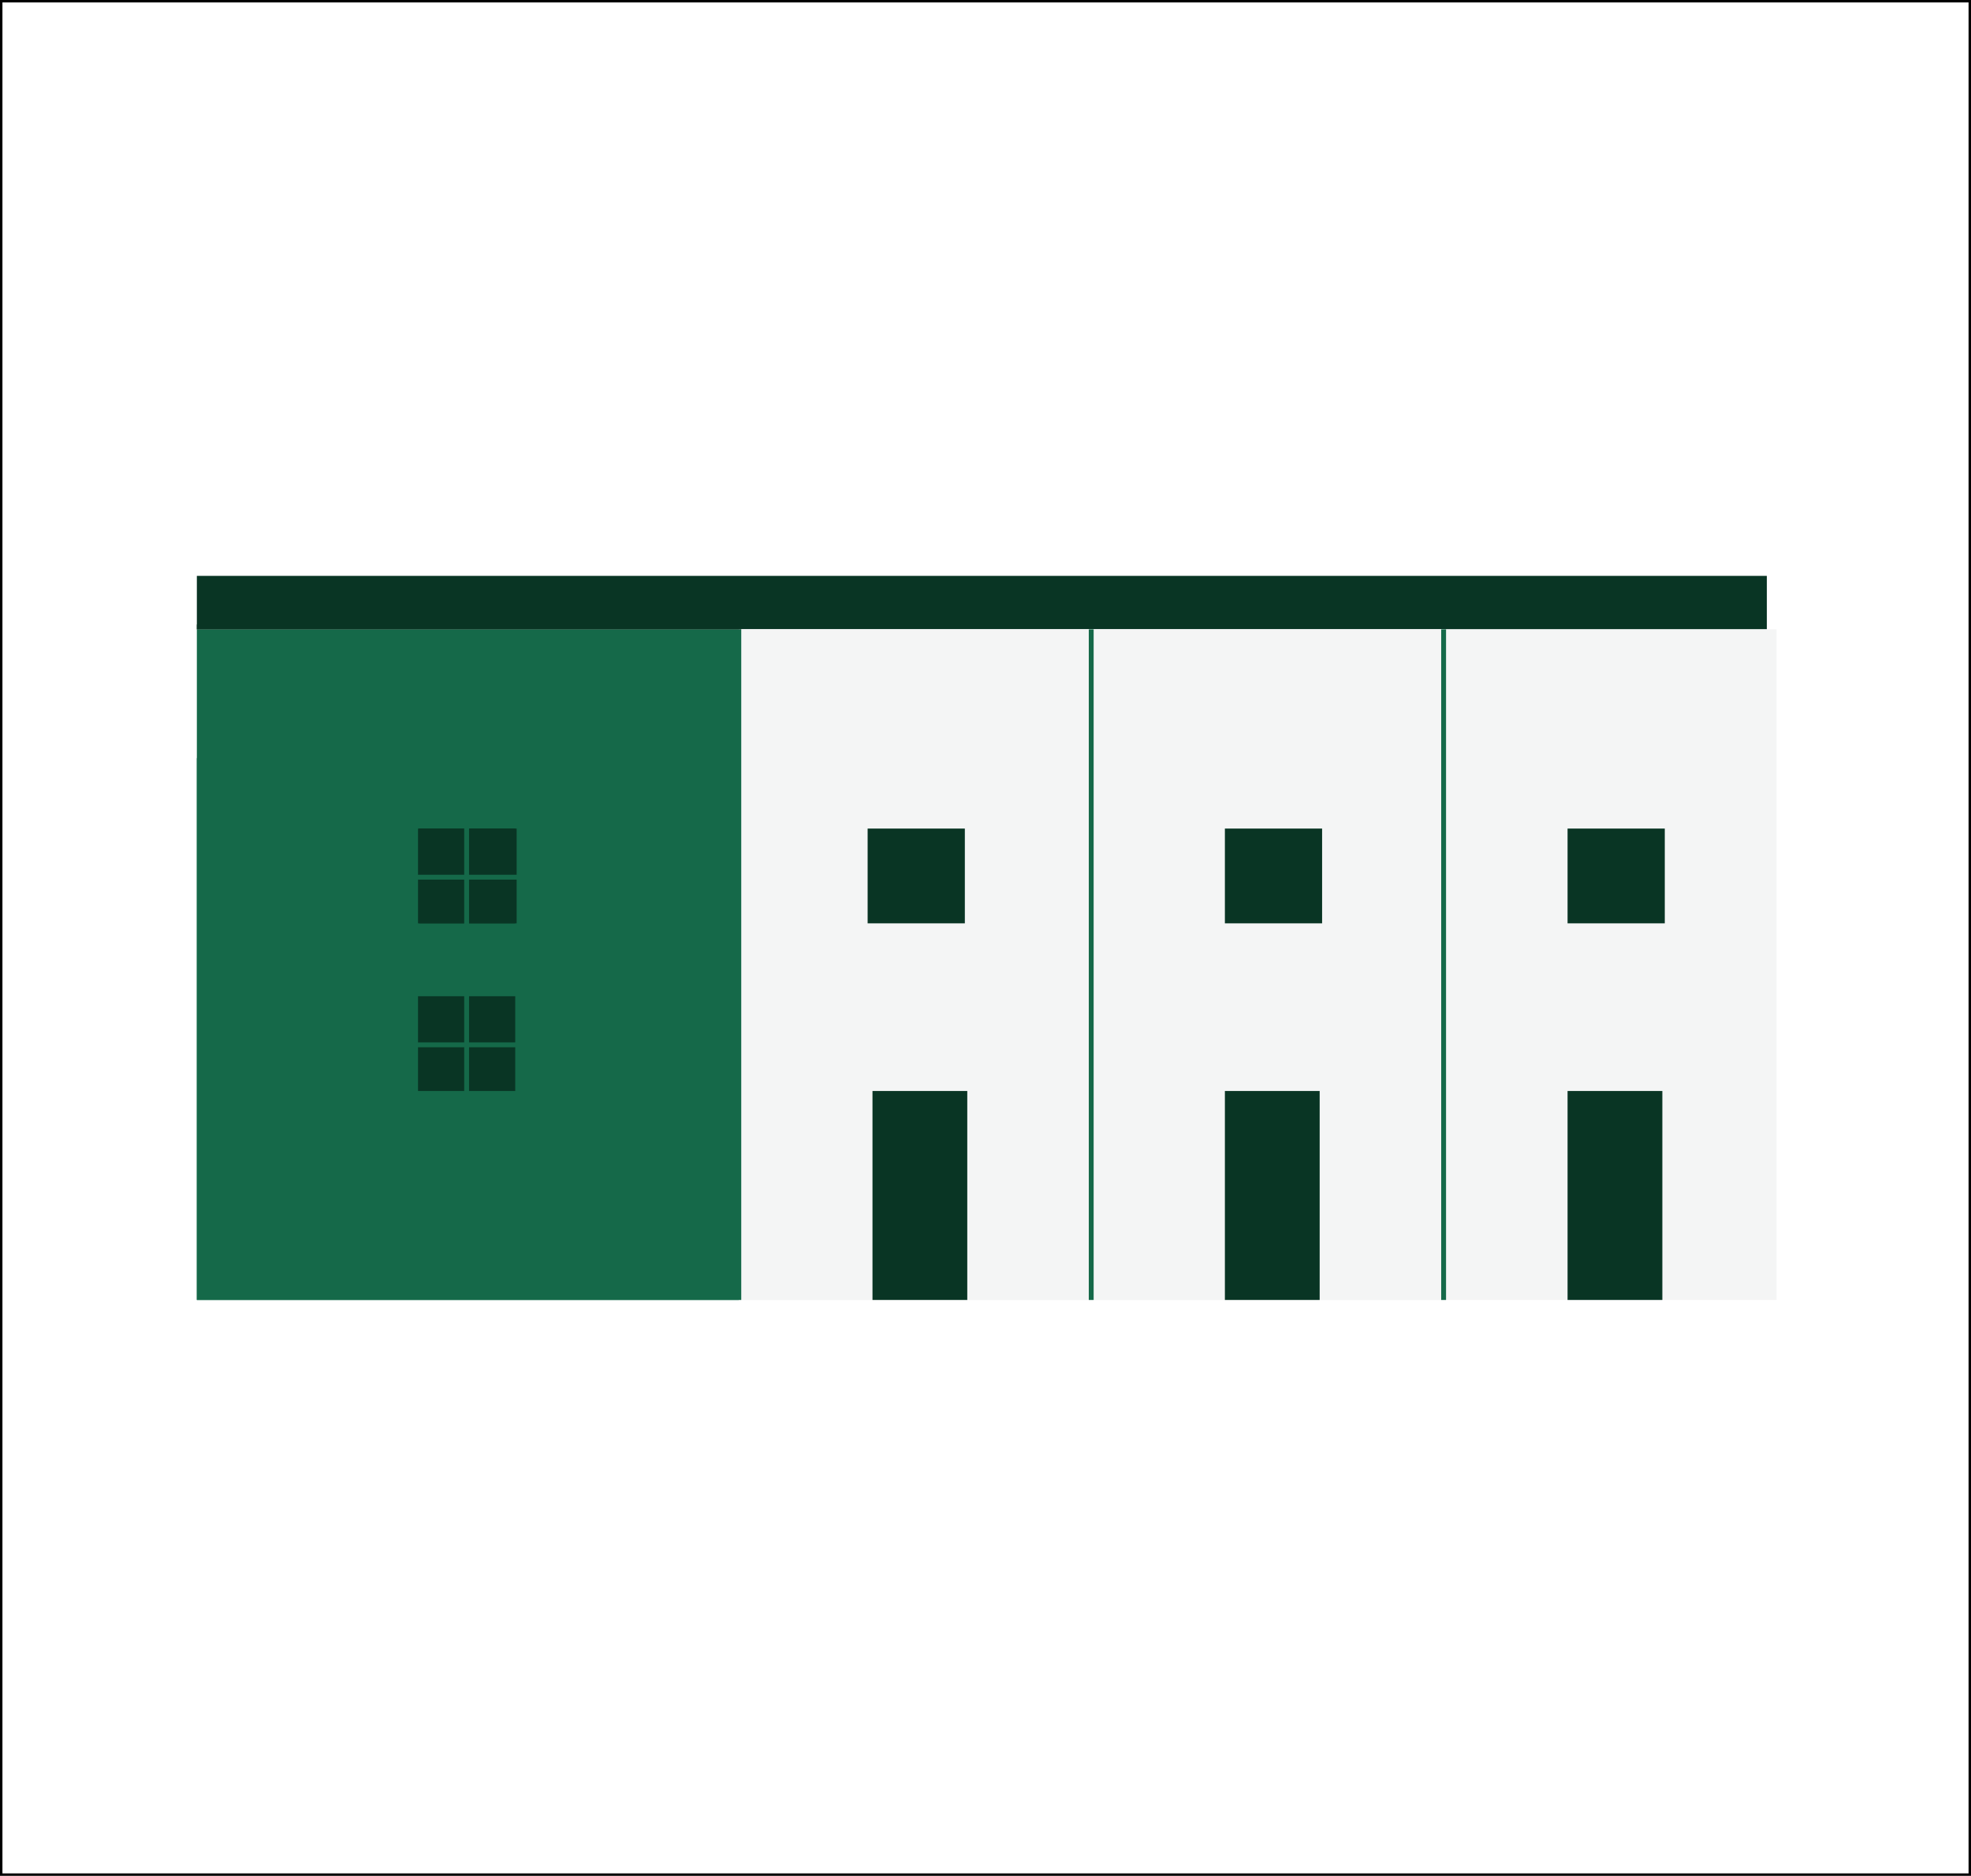
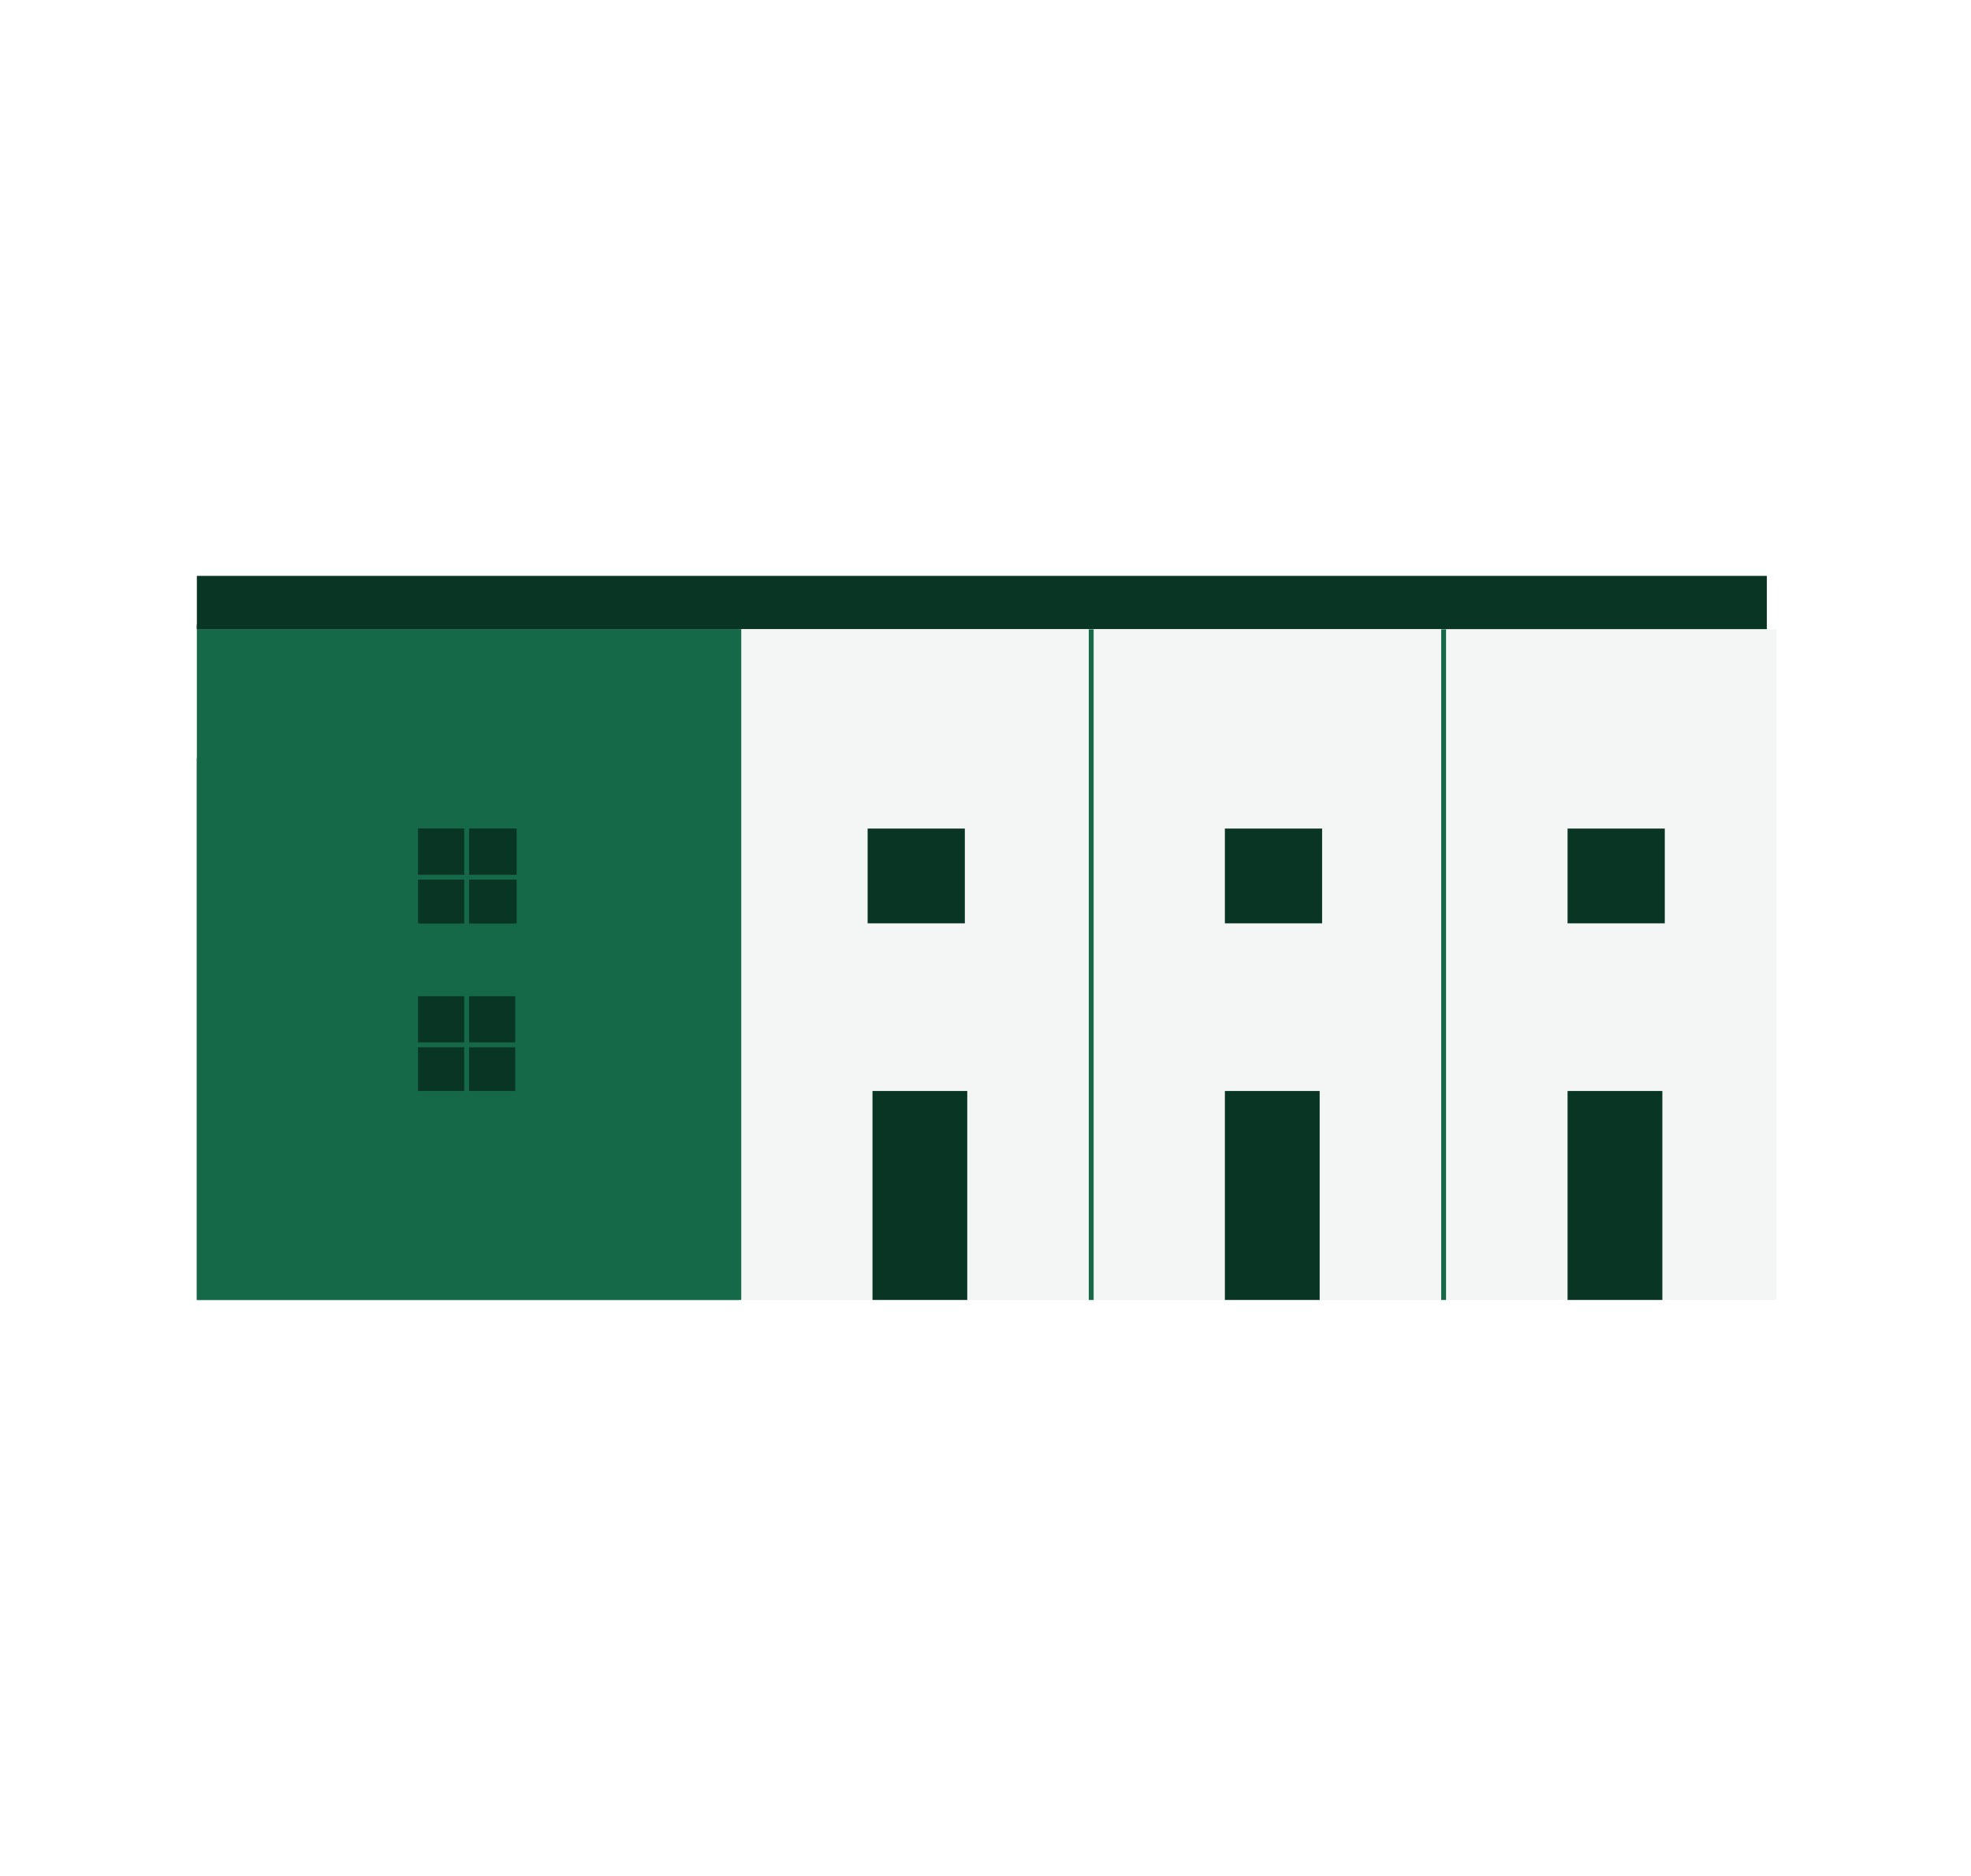
<svg xmlns="http://www.w3.org/2000/svg" width="811" height="772" viewBox="0 0 811 772" fill="none">
-   <rect x="0.5" y="0.5" width="810" height="771" stroke="black" />
  <path d="M81 237H555.91H727V259H81V237Z" fill="#093524" />
  <rect x="81" y="312" width="223" height="223" fill="#156949" />
  <rect x="304" y="259" width="427" height="276" fill="#F4F5F5" />
  <rect x="304" y="259" width="145" height="276" fill="#F4F5F5" />
  <rect x="449" y="259" width="145" height="276" fill="#F4F5F5" />
  <rect x="359" y="449" width="39" height="86" fill="#093524" />
  <rect x="504" y="449" width="39" height="86" fill="#093524" />
  <rect x="645" y="449" width="39" height="86" fill="#093524" />
  <rect x="172" y="410" width="40" height="39" fill="#093524" />
  <rect x="172" y="341" width="40" height="39" fill="#093524" />
  <rect x="357" y="341" width="40" height="39" fill="#093524" />
  <rect x="504" y="341" width="40" height="39" fill="#093524" />
  <rect x="645" y="341" width="40" height="39" fill="#093524" />
  <path d="M449 535V259" stroke="#156949" stroke-width="2" />
  <path d="M594 535V259" stroke="#156949" stroke-width="2" />
  <path d="M192 335V387.5" stroke="#156949" stroke-width="2" />
  <path d="M218.5 361H166" stroke="#156949" stroke-width="2" />
  <path d="M192 404V456.5" stroke="#156949" stroke-width="2" />
  <path d="M218.5 430H166" stroke="#156949" stroke-width="2" />
  <rect x="81" y="259" width="224" height="276" fill="#156949" />
  <rect width="224" height="2" transform="matrix(1 0 0 -1 81 259)" fill="#093524" />
  <rect x="172.406" y="341" width="40.179" height="39" fill="#093524" />
  <rect x="172" y="410" width="40" height="39" fill="#093524" />
  <rect x="172" y="341" width="40" height="39" fill="#093524" />
  <path d="M192 335V387.5" stroke="#156949" stroke-width="2" />
  <path d="M218.5 361H166" stroke="#156949" stroke-width="2" />
  <path d="M192 404V456.5" stroke="#156949" stroke-width="2" />
  <path d="M218.5 430H166" stroke="#156949" stroke-width="2" />
</svg>
